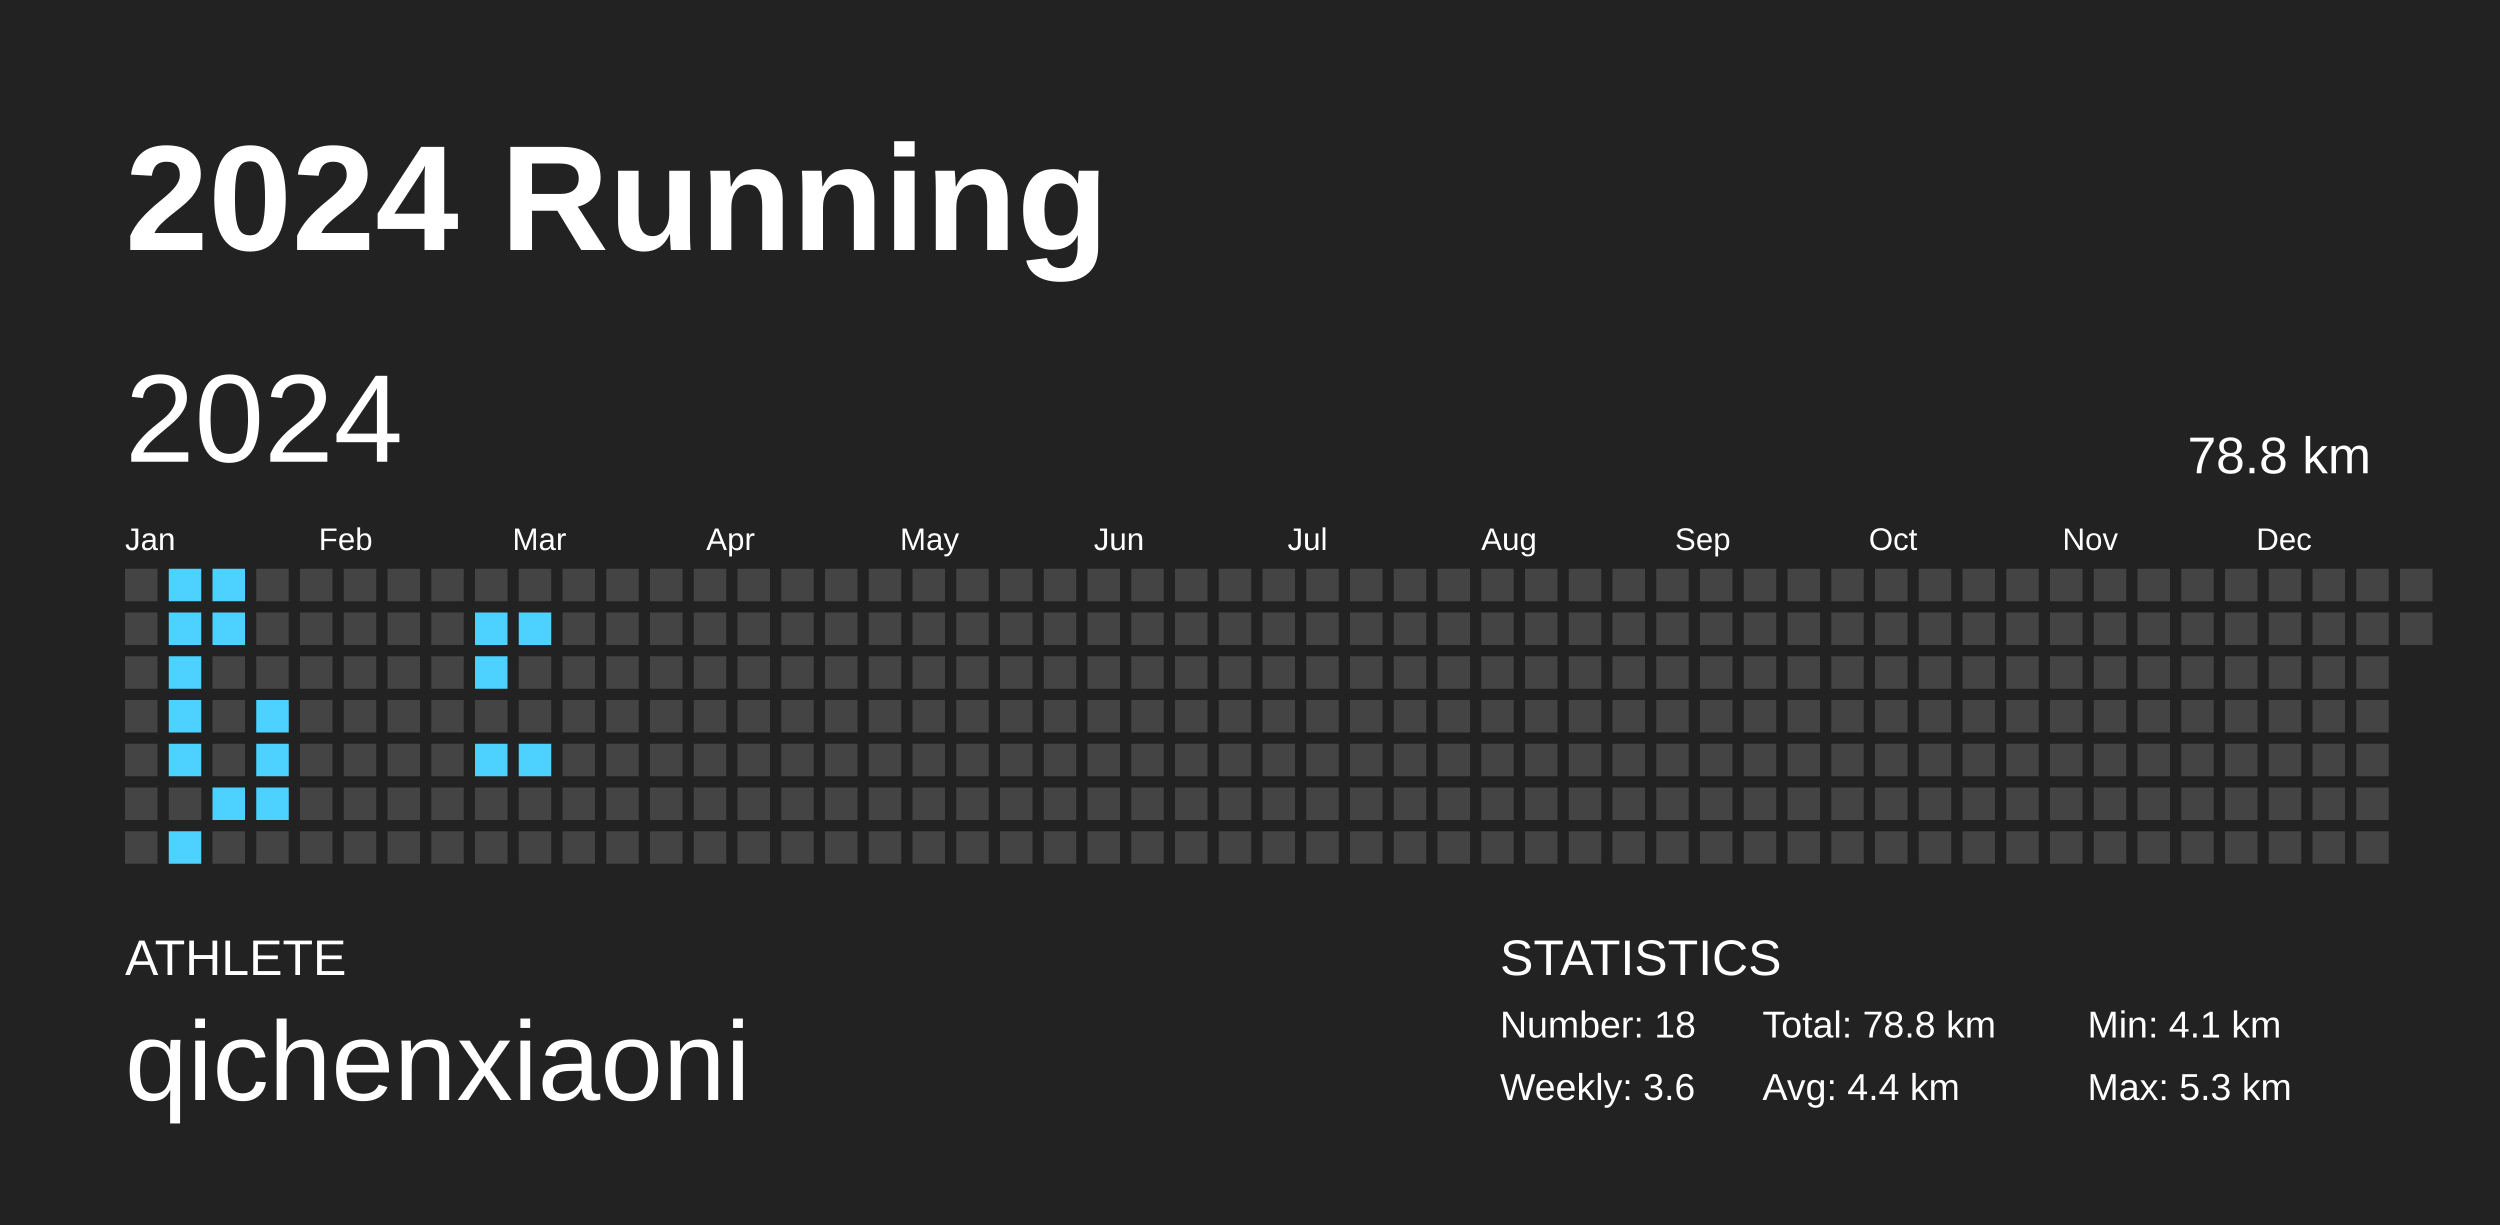
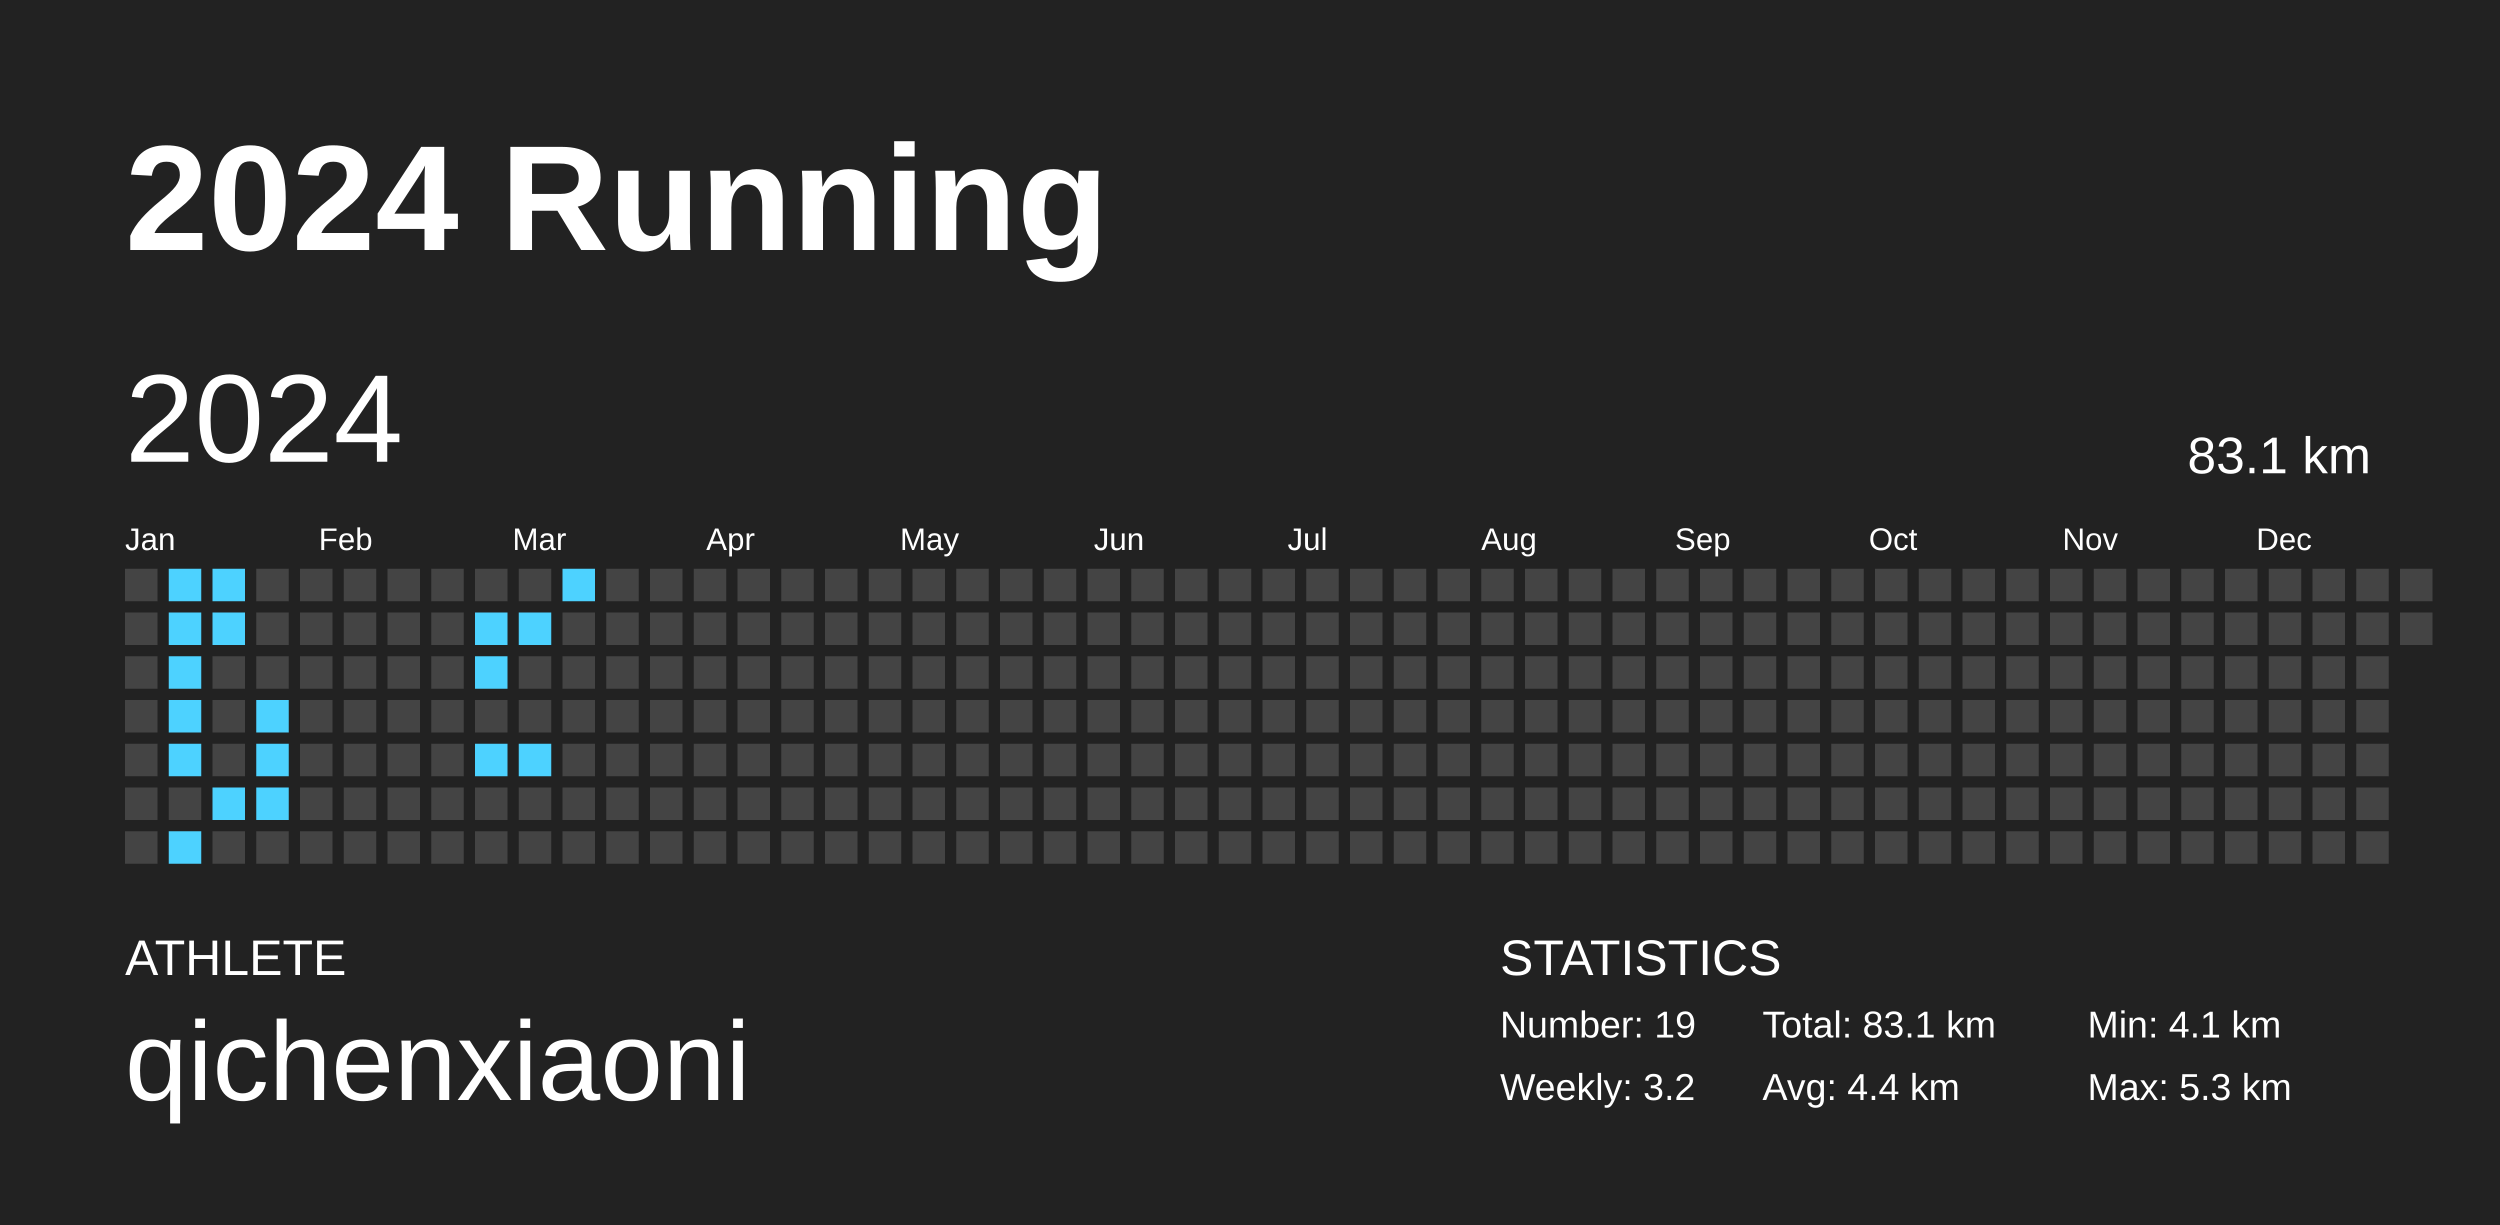
<svg xmlns="http://www.w3.org/2000/svg" baseProfile="full" height="98mm" version="1.1" viewBox="0,0,200,98" width="200mm">
  <defs />
  <rect fill="#222222" height="98" width="200" x="0" y="0" />
  <text fill="#FFFFFF" style="font-size:12px; font-family:Arial; font-weight:bold;" x="10" y="20">2024 Running</text>
  <text fill="#FFFFFF" style="font-size:4px; font-family:Arial" x="10" y="78">ATHLETE</text>
  <text fill="#FFFFFF" style="font-size:9px; font-family:Arial" x="10" y="88">qichenxiaoni</text>
  <text fill="#FFFFFF" style="font-size:4px; font-family:Arial" x="120" y="78">STATISTICS</text>
-   <text fill="#FFFFFF" style="font-size:3px; font-family:Arial" x="120" y="83">Number: 18</text>
-   <text fill="#FFFFFF" style="font-size:3px; font-family:Arial" x="120" y="88">Weekly: 3.6</text>
-   <text fill="#FFFFFF" style="font-size:3px; font-family:Arial" x="141" y="83">Total: 78.8 km</text>
+   <text fill="#FFFFFF" style="font-size:3px; font-family:Arial" x="120" y="83">Number: 19</text>
+   <text fill="#FFFFFF" style="font-size:3px; font-family:Arial" x="120" y="88">Weekly: 3.2</text>
+   <text fill="#FFFFFF" style="font-size:3px; font-family:Arial" x="141" y="83">Total: 83.1 km</text>
  <text fill="#FFFFFF" style="font-size:3px; font-family:Arial" x="141" y="88">Avg: 4.4 km</text>
  <text fill="#FFFFFF" style="font-size:3px; font-family:Arial" x="167" y="83">Min: 4.1 km</text>
  <text fill="#FFFFFF" style="font-size:3px; font-family:Arial" x="167" y="88">Max: 5.3 km</text>
  <text dominant-baseline="hanging" fill="#FFFFFF" style="font-size:10.0px; font-family:Arial;" x="10" y="30">2024</text>
-   <text dominant-baseline="hanging" fill="#FFFFFF" style="font-size:4.125px; font-family:Arial;" x="175" y="35">78.8 km</text>
+   <text dominant-baseline="hanging" fill="#FFFFFF" style="font-size:4.125px; font-family:Arial;" x="175" y="35">83.1 km</text>
  <text fill="#FFFFFF" style="font-size:2.5px; font-family:Arial" x="10.0" y="44">Jan</text>
  <text fill="#FFFFFF" style="font-size:2.5px; font-family:Arial" x="25.5" y="44">Feb</text>
  <text fill="#FFFFFF" style="font-size:2.5px; font-family:Arial" x="41.0" y="44">Mar</text>
  <text fill="#FFFFFF" style="font-size:2.5px; font-family:Arial" x="56.5" y="44">Apr</text>
  <text fill="#FFFFFF" style="font-size:2.5px; font-family:Arial" x="72.0" y="44">May</text>
  <text fill="#FFFFFF" style="font-size:2.5px; font-family:Arial" x="87.5" y="44">Jun</text>
  <text fill="#FFFFFF" style="font-size:2.5px; font-family:Arial" x="103.0" y="44">Jul</text>
  <text fill="#FFFFFF" style="font-size:2.5px; font-family:Arial" x="118.5" y="44">Aug</text>
  <text fill="#FFFFFF" style="font-size:2.5px; font-family:Arial" x="134.0" y="44">Sep</text>
  <text fill="#FFFFFF" style="font-size:2.5px; font-family:Arial" x="149.5" y="44">Oct</text>
  <text fill="#FFFFFF" style="font-size:2.5px; font-family:Arial" x="165.0" y="44">Nov</text>
  <text fill="#FFFFFF" style="font-size:2.5px; font-family:Arial" x="180.5" y="44">Dec</text>
  <rect fill="#444444" height="2.6" width="2.6" x="10.0" y="45.5" />
  <rect fill="#444444" height="2.6" width="2.6" x="10.0" y="49.0" />
  <rect fill="#444444" height="2.6" width="2.6" x="10.0" y="52.5" />
  <rect fill="#444444" height="2.6" width="2.6" x="10.0" y="56.0" />
  <rect fill="#444444" height="2.6" width="2.6" x="10.0" y="59.5" />
  <rect fill="#444444" height="2.6" width="2.6" x="10.0" y="63.0" />
  <rect fill="#444444" height="2.6" width="2.6" x="10.0" y="66.5" />
  <rect fill="#4dd2ff" height="2.6" width="2.6" x="13.5" y="45.5" />
  <rect fill="#4dd2ff" height="2.6" width="2.6" x="13.5" y="49.0" />
  <rect fill="#4dd2ff" height="2.6" width="2.6" x="13.5" y="52.5" />
  <rect fill="#4dd2ff" height="2.6" width="2.6" x="13.5" y="56.0" />
  <rect fill="#4dd2ff" height="2.6" width="2.6" x="13.5" y="59.5" />
  <rect fill="#444444" height="2.6" width="2.6" x="13.5" y="63.0" />
  <rect fill="#4dd2ff" height="2.6" width="2.6" x="13.5" y="66.5" />
  <rect fill="#4dd2ff" height="2.6" width="2.6" x="17.0" y="45.5" />
  <rect fill="#4dd2ff" height="2.6" width="2.6" x="17.0" y="49.0" />
  <rect fill="#444444" height="2.6" width="2.6" x="17.0" y="52.5" />
  <rect fill="#444444" height="2.6" width="2.6" x="17.0" y="56.0" />
  <rect fill="#444444" height="2.6" width="2.6" x="17.0" y="59.5" />
  <rect fill="#4dd2ff" height="2.6" width="2.6" x="17.0" y="63.0" />
  <rect fill="#444444" height="2.6" width="2.6" x="17.0" y="66.5" />
  <rect fill="#444444" height="2.6" width="2.6" x="20.5" y="45.5" />
  <rect fill="#444444" height="2.6" width="2.6" x="20.5" y="49.0" />
  <rect fill="#444444" height="2.6" width="2.6" x="20.5" y="52.5" />
  <rect fill="#4dd2ff" height="2.6" width="2.6" x="20.5" y="56.0" />
  <rect fill="#4dd2ff" height="2.6" width="2.6" x="20.5" y="59.5" />
  <rect fill="#4dd2ff" height="2.6" width="2.6" x="20.5" y="63.0" />
  <rect fill="#444444" height="2.6" width="2.6" x="20.5" y="66.5" />
  <rect fill="#444444" height="2.6" width="2.6" x="24.0" y="45.5" />
  <rect fill="#444444" height="2.6" width="2.6" x="24.0" y="49.0" />
  <rect fill="#444444" height="2.6" width="2.6" x="24.0" y="52.5" />
  <rect fill="#444444" height="2.6" width="2.6" x="24.0" y="56.0" />
  <rect fill="#444444" height="2.6" width="2.6" x="24.0" y="59.5" />
  <rect fill="#444444" height="2.6" width="2.6" x="24.0" y="63.0" />
  <rect fill="#444444" height="2.6" width="2.6" x="24.0" y="66.5" />
  <rect fill="#444444" height="2.6" width="2.6" x="27.5" y="45.5" />
  <rect fill="#444444" height="2.6" width="2.6" x="27.5" y="49.0" />
  <rect fill="#444444" height="2.6" width="2.6" x="27.5" y="52.5" />
  <rect fill="#444444" height="2.6" width="2.6" x="27.5" y="56.0" />
  <rect fill="#444444" height="2.6" width="2.6" x="27.5" y="59.5" />
  <rect fill="#444444" height="2.6" width="2.6" x="27.5" y="63.0" />
  <rect fill="#444444" height="2.6" width="2.6" x="27.5" y="66.5" />
  <rect fill="#444444" height="2.6" width="2.6" x="31.0" y="45.5" />
  <rect fill="#444444" height="2.6" width="2.6" x="31.0" y="49.0" />
  <rect fill="#444444" height="2.6" width="2.6" x="31.0" y="52.5" />
  <rect fill="#444444" height="2.6" width="2.6" x="31.0" y="56.0" />
  <rect fill="#444444" height="2.6" width="2.6" x="31.0" y="59.5" />
  <rect fill="#444444" height="2.6" width="2.6" x="31.0" y="63.0" />
  <rect fill="#444444" height="2.6" width="2.6" x="31.0" y="66.5" />
  <rect fill="#444444" height="2.6" width="2.6" x="34.5" y="45.5" />
  <rect fill="#444444" height="2.6" width="2.6" x="34.5" y="49.0" />
  <rect fill="#444444" height="2.6" width="2.6" x="34.5" y="52.5" />
  <rect fill="#444444" height="2.6" width="2.6" x="34.5" y="56.0" />
  <rect fill="#444444" height="2.6" width="2.6" x="34.5" y="59.5" />
  <rect fill="#444444" height="2.6" width="2.6" x="34.5" y="63.0" />
  <rect fill="#444444" height="2.6" width="2.6" x="34.5" y="66.5" />
  <rect fill="#444444" height="2.6" width="2.6" x="38.0" y="45.5" />
  <rect fill="#4dd2ff" height="2.6" width="2.6" x="38.0" y="49.0" />
  <rect fill="#4dd2ff" height="2.6" width="2.6" x="38.0" y="52.5" />
  <rect fill="#444444" height="2.6" width="2.6" x="38.0" y="56.0" />
  <rect fill="#4dd2ff" height="2.6" width="2.6" x="38.0" y="59.5" />
  <rect fill="#444444" height="2.6" width="2.6" x="38.0" y="63.0" />
  <rect fill="#444444" height="2.6" width="2.6" x="38.0" y="66.5" />
  <rect fill="#444444" height="2.6" width="2.6" x="41.5" y="45.5" />
  <rect fill="#4dd2ff" height="2.6" width="2.6" x="41.5" y="49.0" />
  <rect fill="#444444" height="2.6" width="2.6" x="41.5" y="52.5" />
  <rect fill="#444444" height="2.6" width="2.6" x="41.5" y="56.0" />
  <rect fill="#4dd2ff" height="2.6" width="2.6" x="41.5" y="59.5" />
  <rect fill="#444444" height="2.6" width="2.6" x="41.5" y="63.0" />
  <rect fill="#444444" height="2.6" width="2.6" x="41.5" y="66.5" />
-   <rect fill="#444444" height="2.6" width="2.6" x="45.0" y="45.5" />
+   <rect fill="#4dd2ff" height="2.6" width="2.6" x="45.0" y="45.5" />
  <rect fill="#444444" height="2.6" width="2.6" x="45.0" y="49.0" />
  <rect fill="#444444" height="2.6" width="2.6" x="45.0" y="52.5" />
  <rect fill="#444444" height="2.6" width="2.6" x="45.0" y="56.0" />
  <rect fill="#444444" height="2.6" width="2.6" x="45.0" y="59.5" />
  <rect fill="#444444" height="2.6" width="2.6" x="45.0" y="63.0" />
  <rect fill="#444444" height="2.6" width="2.6" x="45.0" y="66.5" />
  <rect fill="#444444" height="2.6" width="2.6" x="48.5" y="45.5" />
  <rect fill="#444444" height="2.6" width="2.6" x="48.5" y="49.0" />
  <rect fill="#444444" height="2.6" width="2.6" x="48.5" y="52.5" />
  <rect fill="#444444" height="2.6" width="2.6" x="48.5" y="56.0" />
  <rect fill="#444444" height="2.6" width="2.6" x="48.5" y="59.5" />
  <rect fill="#444444" height="2.6" width="2.6" x="48.5" y="63.0" />
  <rect fill="#444444" height="2.6" width="2.6" x="48.5" y="66.5" />
  <rect fill="#444444" height="2.6" width="2.6" x="52.0" y="45.5" />
  <rect fill="#444444" height="2.6" width="2.6" x="52.0" y="49.0" />
  <rect fill="#444444" height="2.6" width="2.6" x="52.0" y="52.5" />
  <rect fill="#444444" height="2.6" width="2.6" x="52.0" y="56.0" />
  <rect fill="#444444" height="2.6" width="2.6" x="52.0" y="59.5" />
  <rect fill="#444444" height="2.6" width="2.6" x="52.0" y="63.0" />
  <rect fill="#444444" height="2.6" width="2.6" x="52.0" y="66.5" />
  <rect fill="#444444" height="2.6" width="2.6" x="55.5" y="45.5" />
  <rect fill="#444444" height="2.6" width="2.6" x="55.5" y="49.0" />
  <rect fill="#444444" height="2.6" width="2.6" x="55.5" y="52.5" />
  <rect fill="#444444" height="2.6" width="2.6" x="55.5" y="56.0" />
  <rect fill="#444444" height="2.6" width="2.6" x="55.5" y="59.5" />
  <rect fill="#444444" height="2.6" width="2.6" x="55.5" y="63.0" />
  <rect fill="#444444" height="2.6" width="2.6" x="55.5" y="66.5" />
  <rect fill="#444444" height="2.6" width="2.6" x="59.0" y="45.5" />
  <rect fill="#444444" height="2.6" width="2.6" x="59.0" y="49.0" />
  <rect fill="#444444" height="2.6" width="2.6" x="59.0" y="52.5" />
  <rect fill="#444444" height="2.6" width="2.6" x="59.0" y="56.0" />
  <rect fill="#444444" height="2.6" width="2.6" x="59.0" y="59.5" />
  <rect fill="#444444" height="2.6" width="2.6" x="59.0" y="63.0" />
  <rect fill="#444444" height="2.6" width="2.6" x="59.0" y="66.5" />
  <rect fill="#444444" height="2.6" width="2.6" x="62.5" y="45.5" />
  <rect fill="#444444" height="2.6" width="2.6" x="62.5" y="49.0" />
  <rect fill="#444444" height="2.6" width="2.6" x="62.5" y="52.5" />
  <rect fill="#444444" height="2.6" width="2.6" x="62.5" y="56.0" />
  <rect fill="#444444" height="2.6" width="2.6" x="62.5" y="59.5" />
  <rect fill="#444444" height="2.6" width="2.6" x="62.5" y="63.0" />
  <rect fill="#444444" height="2.6" width="2.6" x="62.5" y="66.5" />
  <rect fill="#444444" height="2.6" width="2.6" x="66.0" y="45.5" />
  <rect fill="#444444" height="2.6" width="2.6" x="66.0" y="49.0" />
  <rect fill="#444444" height="2.6" width="2.6" x="66.0" y="52.5" />
  <rect fill="#444444" height="2.6" width="2.6" x="66.0" y="56.0" />
  <rect fill="#444444" height="2.6" width="2.6" x="66.0" y="59.5" />
  <rect fill="#444444" height="2.6" width="2.6" x="66.0" y="63.0" />
  <rect fill="#444444" height="2.6" width="2.6" x="66.0" y="66.5" />
  <rect fill="#444444" height="2.6" width="2.6" x="69.5" y="45.5" />
  <rect fill="#444444" height="2.6" width="2.6" x="69.5" y="49.0" />
  <rect fill="#444444" height="2.6" width="2.6" x="69.5" y="52.5" />
  <rect fill="#444444" height="2.6" width="2.6" x="69.5" y="56.0" />
  <rect fill="#444444" height="2.6" width="2.6" x="69.5" y="59.5" />
  <rect fill="#444444" height="2.6" width="2.6" x="69.5" y="63.0" />
  <rect fill="#444444" height="2.6" width="2.6" x="69.5" y="66.5" />
  <rect fill="#444444" height="2.6" width="2.6" x="73.0" y="45.5" />
  <rect fill="#444444" height="2.6" width="2.6" x="73.0" y="49.0" />
  <rect fill="#444444" height="2.6" width="2.6" x="73.0" y="52.5" />
  <rect fill="#444444" height="2.6" width="2.6" x="73.0" y="56.0" />
  <rect fill="#444444" height="2.6" width="2.6" x="73.0" y="59.5" />
  <rect fill="#444444" height="2.6" width="2.6" x="73.0" y="63.0" />
  <rect fill="#444444" height="2.6" width="2.6" x="73.0" y="66.5" />
  <rect fill="#444444" height="2.6" width="2.6" x="76.5" y="45.5" />
  <rect fill="#444444" height="2.6" width="2.6" x="76.5" y="49.0" />
  <rect fill="#444444" height="2.6" width="2.6" x="76.5" y="52.5" />
  <rect fill="#444444" height="2.6" width="2.6" x="76.5" y="56.0" />
  <rect fill="#444444" height="2.6" width="2.6" x="76.5" y="59.5" />
  <rect fill="#444444" height="2.6" width="2.6" x="76.5" y="63.0" />
  <rect fill="#444444" height="2.6" width="2.6" x="76.5" y="66.5" />
  <rect fill="#444444" height="2.6" width="2.6" x="80.0" y="45.5" />
  <rect fill="#444444" height="2.6" width="2.6" x="80.0" y="49.0" />
  <rect fill="#444444" height="2.6" width="2.6" x="80.0" y="52.5" />
  <rect fill="#444444" height="2.6" width="2.6" x="80.0" y="56.0" />
  <rect fill="#444444" height="2.6" width="2.6" x="80.0" y="59.5" />
  <rect fill="#444444" height="2.6" width="2.6" x="80.0" y="63.0" />
  <rect fill="#444444" height="2.6" width="2.6" x="80.0" y="66.5" />
  <rect fill="#444444" height="2.6" width="2.6" x="83.5" y="45.5" />
  <rect fill="#444444" height="2.6" width="2.6" x="83.5" y="49.0" />
  <rect fill="#444444" height="2.6" width="2.6" x="83.5" y="52.5" />
  <rect fill="#444444" height="2.6" width="2.6" x="83.5" y="56.0" />
  <rect fill="#444444" height="2.6" width="2.6" x="83.5" y="59.5" />
  <rect fill="#444444" height="2.6" width="2.6" x="83.5" y="63.0" />
  <rect fill="#444444" height="2.6" width="2.6" x="83.5" y="66.5" />
  <rect fill="#444444" height="2.6" width="2.6" x="87.0" y="45.5" />
  <rect fill="#444444" height="2.6" width="2.6" x="87.0" y="49.0" />
  <rect fill="#444444" height="2.6" width="2.6" x="87.0" y="52.5" />
  <rect fill="#444444" height="2.6" width="2.6" x="87.0" y="56.0" />
  <rect fill="#444444" height="2.6" width="2.6" x="87.0" y="59.5" />
  <rect fill="#444444" height="2.6" width="2.6" x="87.0" y="63.0" />
  <rect fill="#444444" height="2.6" width="2.6" x="87.0" y="66.5" />
  <rect fill="#444444" height="2.6" width="2.6" x="90.5" y="45.5" />
  <rect fill="#444444" height="2.6" width="2.6" x="90.5" y="49.0" />
  <rect fill="#444444" height="2.6" width="2.6" x="90.5" y="52.5" />
  <rect fill="#444444" height="2.6" width="2.6" x="90.5" y="56.0" />
  <rect fill="#444444" height="2.6" width="2.6" x="90.5" y="59.5" />
  <rect fill="#444444" height="2.6" width="2.6" x="90.5" y="63.0" />
  <rect fill="#444444" height="2.6" width="2.6" x="90.5" y="66.5" />
  <rect fill="#444444" height="2.6" width="2.6" x="94.0" y="45.5" />
  <rect fill="#444444" height="2.6" width="2.6" x="94.0" y="49.0" />
  <rect fill="#444444" height="2.6" width="2.6" x="94.0" y="52.5" />
  <rect fill="#444444" height="2.6" width="2.6" x="94.0" y="56.0" />
  <rect fill="#444444" height="2.6" width="2.6" x="94.0" y="59.5" />
  <rect fill="#444444" height="2.6" width="2.6" x="94.0" y="63.0" />
  <rect fill="#444444" height="2.6" width="2.6" x="94.0" y="66.5" />
  <rect fill="#444444" height="2.6" width="2.6" x="97.5" y="45.5" />
  <rect fill="#444444" height="2.6" width="2.6" x="97.5" y="49.0" />
  <rect fill="#444444" height="2.6" width="2.6" x="97.5" y="52.5" />
  <rect fill="#444444" height="2.6" width="2.6" x="97.5" y="56.0" />
  <rect fill="#444444" height="2.6" width="2.6" x="97.5" y="59.5" />
  <rect fill="#444444" height="2.6" width="2.6" x="97.5" y="63.0" />
  <rect fill="#444444" height="2.6" width="2.6" x="97.5" y="66.5" />
  <rect fill="#444444" height="2.6" width="2.6" x="101.0" y="45.5" />
  <rect fill="#444444" height="2.6" width="2.6" x="101.0" y="49.0" />
  <rect fill="#444444" height="2.6" width="2.6" x="101.0" y="52.5" />
  <rect fill="#444444" height="2.6" width="2.6" x="101.0" y="56.0" />
  <rect fill="#444444" height="2.6" width="2.6" x="101.0" y="59.5" />
  <rect fill="#444444" height="2.6" width="2.6" x="101.0" y="63.0" />
  <rect fill="#444444" height="2.6" width="2.6" x="101.0" y="66.5" />
  <rect fill="#444444" height="2.6" width="2.6" x="104.5" y="45.5" />
  <rect fill="#444444" height="2.6" width="2.6" x="104.5" y="49.0" />
  <rect fill="#444444" height="2.6" width="2.6" x="104.5" y="52.5" />
  <rect fill="#444444" height="2.6" width="2.6" x="104.5" y="56.0" />
  <rect fill="#444444" height="2.6" width="2.6" x="104.5" y="59.5" />
  <rect fill="#444444" height="2.6" width="2.6" x="104.5" y="63.0" />
  <rect fill="#444444" height="2.6" width="2.6" x="104.5" y="66.5" />
  <rect fill="#444444" height="2.6" width="2.6" x="108.0" y="45.5" />
  <rect fill="#444444" height="2.6" width="2.6" x="108.0" y="49.0" />
  <rect fill="#444444" height="2.6" width="2.6" x="108.0" y="52.5" />
  <rect fill="#444444" height="2.6" width="2.6" x="108.0" y="56.0" />
  <rect fill="#444444" height="2.6" width="2.6" x="108.0" y="59.5" />
  <rect fill="#444444" height="2.6" width="2.6" x="108.0" y="63.0" />
  <rect fill="#444444" height="2.6" width="2.6" x="108.0" y="66.5" />
  <rect fill="#444444" height="2.6" width="2.6" x="111.5" y="45.5" />
  <rect fill="#444444" height="2.6" width="2.6" x="111.5" y="49.0" />
  <rect fill="#444444" height="2.6" width="2.6" x="111.5" y="52.5" />
  <rect fill="#444444" height="2.6" width="2.6" x="111.5" y="56.0" />
  <rect fill="#444444" height="2.6" width="2.6" x="111.5" y="59.5" />
  <rect fill="#444444" height="2.6" width="2.6" x="111.5" y="63.0" />
  <rect fill="#444444" height="2.6" width="2.6" x="111.5" y="66.5" />
  <rect fill="#444444" height="2.6" width="2.6" x="115.0" y="45.5" />
  <rect fill="#444444" height="2.6" width="2.6" x="115.0" y="49.0" />
  <rect fill="#444444" height="2.6" width="2.6" x="115.0" y="52.5" />
  <rect fill="#444444" height="2.6" width="2.6" x="115.0" y="56.0" />
  <rect fill="#444444" height="2.6" width="2.6" x="115.0" y="59.5" />
  <rect fill="#444444" height="2.6" width="2.6" x="115.0" y="63.0" />
  <rect fill="#444444" height="2.6" width="2.6" x="115.0" y="66.5" />
  <rect fill="#444444" height="2.6" width="2.6" x="118.5" y="45.5" />
  <rect fill="#444444" height="2.6" width="2.6" x="118.5" y="49.0" />
  <rect fill="#444444" height="2.6" width="2.6" x="118.5" y="52.5" />
  <rect fill="#444444" height="2.6" width="2.6" x="118.5" y="56.0" />
  <rect fill="#444444" height="2.6" width="2.6" x="118.5" y="59.5" />
  <rect fill="#444444" height="2.6" width="2.6" x="118.5" y="63.0" />
  <rect fill="#444444" height="2.6" width="2.6" x="118.5" y="66.5" />
  <rect fill="#444444" height="2.6" width="2.6" x="122.0" y="45.5" />
  <rect fill="#444444" height="2.6" width="2.6" x="122.0" y="49.0" />
  <rect fill="#444444" height="2.6" width="2.6" x="122.0" y="52.5" />
  <rect fill="#444444" height="2.6" width="2.6" x="122.0" y="56.0" />
  <rect fill="#444444" height="2.6" width="2.6" x="122.0" y="59.5" />
  <rect fill="#444444" height="2.6" width="2.6" x="122.0" y="63.0" />
  <rect fill="#444444" height="2.6" width="2.6" x="122.0" y="66.5" />
  <rect fill="#444444" height="2.6" width="2.6" x="125.5" y="45.5" />
  <rect fill="#444444" height="2.6" width="2.6" x="125.5" y="49.0" />
  <rect fill="#444444" height="2.6" width="2.6" x="125.5" y="52.5" />
  <rect fill="#444444" height="2.6" width="2.6" x="125.5" y="56.0" />
  <rect fill="#444444" height="2.6" width="2.6" x="125.5" y="59.5" />
  <rect fill="#444444" height="2.6" width="2.6" x="125.5" y="63.0" />
  <rect fill="#444444" height="2.6" width="2.6" x="125.5" y="66.5" />
  <rect fill="#444444" height="2.6" width="2.6" x="129.0" y="45.5" />
  <rect fill="#444444" height="2.6" width="2.6" x="129.0" y="49.0" />
  <rect fill="#444444" height="2.6" width="2.6" x="129.0" y="52.5" />
  <rect fill="#444444" height="2.6" width="2.6" x="129.0" y="56.0" />
  <rect fill="#444444" height="2.6" width="2.6" x="129.0" y="59.5" />
  <rect fill="#444444" height="2.6" width="2.6" x="129.0" y="63.0" />
  <rect fill="#444444" height="2.6" width="2.6" x="129.0" y="66.5" />
  <rect fill="#444444" height="2.6" width="2.6" x="132.5" y="45.5" />
  <rect fill="#444444" height="2.6" width="2.6" x="132.5" y="49.0" />
  <rect fill="#444444" height="2.6" width="2.6" x="132.5" y="52.5" />
  <rect fill="#444444" height="2.6" width="2.6" x="132.5" y="56.0" />
  <rect fill="#444444" height="2.6" width="2.6" x="132.5" y="59.5" />
  <rect fill="#444444" height="2.6" width="2.6" x="132.5" y="63.0" />
  <rect fill="#444444" height="2.6" width="2.6" x="132.5" y="66.5" />
  <rect fill="#444444" height="2.6" width="2.6" x="136.0" y="45.5" />
  <rect fill="#444444" height="2.6" width="2.6" x="136.0" y="49.0" />
  <rect fill="#444444" height="2.6" width="2.6" x="136.0" y="52.5" />
  <rect fill="#444444" height="2.6" width="2.6" x="136.0" y="56.0" />
  <rect fill="#444444" height="2.6" width="2.6" x="136.0" y="59.5" />
  <rect fill="#444444" height="2.6" width="2.6" x="136.0" y="63.0" />
  <rect fill="#444444" height="2.6" width="2.6" x="136.0" y="66.5" />
  <rect fill="#444444" height="2.6" width="2.6" x="139.5" y="45.5" />
  <rect fill="#444444" height="2.6" width="2.6" x="139.5" y="49.0" />
  <rect fill="#444444" height="2.6" width="2.6" x="139.5" y="52.5" />
  <rect fill="#444444" height="2.6" width="2.6" x="139.5" y="56.0" />
  <rect fill="#444444" height="2.6" width="2.6" x="139.5" y="59.5" />
  <rect fill="#444444" height="2.6" width="2.6" x="139.5" y="63.0" />
  <rect fill="#444444" height="2.6" width="2.6" x="139.5" y="66.5" />
  <rect fill="#444444" height="2.6" width="2.6" x="143.0" y="45.5" />
  <rect fill="#444444" height="2.6" width="2.6" x="143.0" y="49.0" />
  <rect fill="#444444" height="2.6" width="2.6" x="143.0" y="52.5" />
  <rect fill="#444444" height="2.6" width="2.6" x="143.0" y="56.0" />
  <rect fill="#444444" height="2.6" width="2.6" x="143.0" y="59.5" />
  <rect fill="#444444" height="2.6" width="2.6" x="143.0" y="63.0" />
  <rect fill="#444444" height="2.6" width="2.6" x="143.0" y="66.5" />
  <rect fill="#444444" height="2.6" width="2.6" x="146.5" y="45.5" />
  <rect fill="#444444" height="2.6" width="2.6" x="146.5" y="49.0" />
  <rect fill="#444444" height="2.6" width="2.6" x="146.5" y="52.5" />
  <rect fill="#444444" height="2.6" width="2.6" x="146.5" y="56.0" />
  <rect fill="#444444" height="2.6" width="2.6" x="146.5" y="59.5" />
  <rect fill="#444444" height="2.6" width="2.6" x="146.5" y="63.0" />
  <rect fill="#444444" height="2.6" width="2.6" x="146.5" y="66.5" />
  <rect fill="#444444" height="2.6" width="2.6" x="150.0" y="45.5" />
  <rect fill="#444444" height="2.6" width="2.6" x="150.0" y="49.0" />
  <rect fill="#444444" height="2.6" width="2.6" x="150.0" y="52.5" />
  <rect fill="#444444" height="2.6" width="2.6" x="150.0" y="56.0" />
  <rect fill="#444444" height="2.6" width="2.6" x="150.0" y="59.5" />
  <rect fill="#444444" height="2.6" width="2.6" x="150.0" y="63.0" />
  <rect fill="#444444" height="2.6" width="2.6" x="150.0" y="66.5" />
  <rect fill="#444444" height="2.6" width="2.6" x="153.5" y="45.5" />
  <rect fill="#444444" height="2.6" width="2.6" x="153.5" y="49.0" />
  <rect fill="#444444" height="2.6" width="2.6" x="153.5" y="52.5" />
  <rect fill="#444444" height="2.6" width="2.6" x="153.5" y="56.0" />
  <rect fill="#444444" height="2.6" width="2.6" x="153.5" y="59.5" />
  <rect fill="#444444" height="2.6" width="2.6" x="153.5" y="63.0" />
  <rect fill="#444444" height="2.6" width="2.6" x="153.5" y="66.5" />
  <rect fill="#444444" height="2.6" width="2.6" x="157.0" y="45.5" />
  <rect fill="#444444" height="2.6" width="2.6" x="157.0" y="49.0" />
  <rect fill="#444444" height="2.6" width="2.6" x="157.0" y="52.5" />
  <rect fill="#444444" height="2.6" width="2.6" x="157.0" y="56.0" />
  <rect fill="#444444" height="2.6" width="2.6" x="157.0" y="59.5" />
  <rect fill="#444444" height="2.6" width="2.6" x="157.0" y="63.0" />
  <rect fill="#444444" height="2.6" width="2.6" x="157.0" y="66.5" />
  <rect fill="#444444" height="2.6" width="2.6" x="160.5" y="45.5" />
  <rect fill="#444444" height="2.6" width="2.6" x="160.5" y="49.0" />
  <rect fill="#444444" height="2.6" width="2.6" x="160.5" y="52.5" />
  <rect fill="#444444" height="2.6" width="2.6" x="160.5" y="56.0" />
  <rect fill="#444444" height="2.6" width="2.6" x="160.5" y="59.5" />
  <rect fill="#444444" height="2.6" width="2.6" x="160.5" y="63.0" />
  <rect fill="#444444" height="2.6" width="2.6" x="160.5" y="66.5" />
  <rect fill="#444444" height="2.6" width="2.6" x="164.0" y="45.5" />
  <rect fill="#444444" height="2.6" width="2.6" x="164.0" y="49.0" />
  <rect fill="#444444" height="2.6" width="2.6" x="164.0" y="52.5" />
  <rect fill="#444444" height="2.6" width="2.6" x="164.0" y="56.0" />
  <rect fill="#444444" height="2.6" width="2.6" x="164.0" y="59.5" />
  <rect fill="#444444" height="2.6" width="2.6" x="164.0" y="63.0" />
  <rect fill="#444444" height="2.6" width="2.6" x="164.0" y="66.5" />
  <rect fill="#444444" height="2.6" width="2.6" x="167.5" y="45.5" />
  <rect fill="#444444" height="2.6" width="2.6" x="167.5" y="49.0" />
  <rect fill="#444444" height="2.6" width="2.6" x="167.5" y="52.5" />
  <rect fill="#444444" height="2.6" width="2.6" x="167.5" y="56.0" />
  <rect fill="#444444" height="2.6" width="2.6" x="167.5" y="59.5" />
  <rect fill="#444444" height="2.6" width="2.6" x="167.5" y="63.0" />
  <rect fill="#444444" height="2.6" width="2.6" x="167.5" y="66.5" />
  <rect fill="#444444" height="2.6" width="2.6" x="171.0" y="45.5" />
  <rect fill="#444444" height="2.6" width="2.6" x="171.0" y="49.0" />
  <rect fill="#444444" height="2.6" width="2.6" x="171.0" y="52.5" />
  <rect fill="#444444" height="2.6" width="2.6" x="171.0" y="56.0" />
  <rect fill="#444444" height="2.6" width="2.6" x="171.0" y="59.5" />
  <rect fill="#444444" height="2.6" width="2.6" x="171.0" y="63.0" />
  <rect fill="#444444" height="2.6" width="2.6" x="171.0" y="66.5" />
  <rect fill="#444444" height="2.6" width="2.6" x="174.5" y="45.5" />
  <rect fill="#444444" height="2.6" width="2.6" x="174.5" y="49.0" />
  <rect fill="#444444" height="2.6" width="2.6" x="174.5" y="52.5" />
  <rect fill="#444444" height="2.6" width="2.6" x="174.5" y="56.0" />
  <rect fill="#444444" height="2.6" width="2.6" x="174.5" y="59.5" />
  <rect fill="#444444" height="2.6" width="2.6" x="174.5" y="63.0" />
  <rect fill="#444444" height="2.6" width="2.6" x="174.5" y="66.5" />
  <rect fill="#444444" height="2.6" width="2.6" x="178.0" y="45.5" />
  <rect fill="#444444" height="2.6" width="2.6" x="178.0" y="49.0" />
  <rect fill="#444444" height="2.6" width="2.6" x="178.0" y="52.5" />
  <rect fill="#444444" height="2.6" width="2.6" x="178.0" y="56.0" />
  <rect fill="#444444" height="2.6" width="2.6" x="178.0" y="59.5" />
  <rect fill="#444444" height="2.6" width="2.6" x="178.0" y="63.0" />
  <rect fill="#444444" height="2.6" width="2.6" x="178.0" y="66.5" />
  <rect fill="#444444" height="2.6" width="2.6" x="181.5" y="45.5" />
  <rect fill="#444444" height="2.6" width="2.6" x="181.5" y="49.0" />
  <rect fill="#444444" height="2.6" width="2.6" x="181.5" y="52.5" />
  <rect fill="#444444" height="2.6" width="2.6" x="181.5" y="56.0" />
  <rect fill="#444444" height="2.6" width="2.6" x="181.5" y="59.5" />
  <rect fill="#444444" height="2.6" width="2.6" x="181.5" y="63.0" />
  <rect fill="#444444" height="2.6" width="2.6" x="181.5" y="66.5" />
  <rect fill="#444444" height="2.6" width="2.6" x="185.0" y="45.5" />
  <rect fill="#444444" height="2.6" width="2.6" x="185.0" y="49.0" />
  <rect fill="#444444" height="2.6" width="2.6" x="185.0" y="52.5" />
  <rect fill="#444444" height="2.6" width="2.6" x="185.0" y="56.0" />
  <rect fill="#444444" height="2.6" width="2.6" x="185.0" y="59.5" />
  <rect fill="#444444" height="2.6" width="2.6" x="185.0" y="63.0" />
  <rect fill="#444444" height="2.6" width="2.6" x="185.0" y="66.5" />
  <rect fill="#444444" height="2.6" width="2.6" x="188.5" y="45.5" />
  <rect fill="#444444" height="2.6" width="2.6" x="188.5" y="49.0" />
  <rect fill="#444444" height="2.6" width="2.6" x="188.5" y="52.5" />
  <rect fill="#444444" height="2.6" width="2.6" x="188.5" y="56.0" />
  <rect fill="#444444" height="2.6" width="2.6" x="188.5" y="59.5" />
  <rect fill="#444444" height="2.6" width="2.6" x="188.5" y="63.0" />
  <rect fill="#444444" height="2.6" width="2.6" x="188.5" y="66.5" />
  <rect fill="#444444" height="2.6" width="2.6" x="192.0" y="45.5" />
  <rect fill="#444444" height="2.6" width="2.6" x="192.0" y="49.0" />
</svg>
